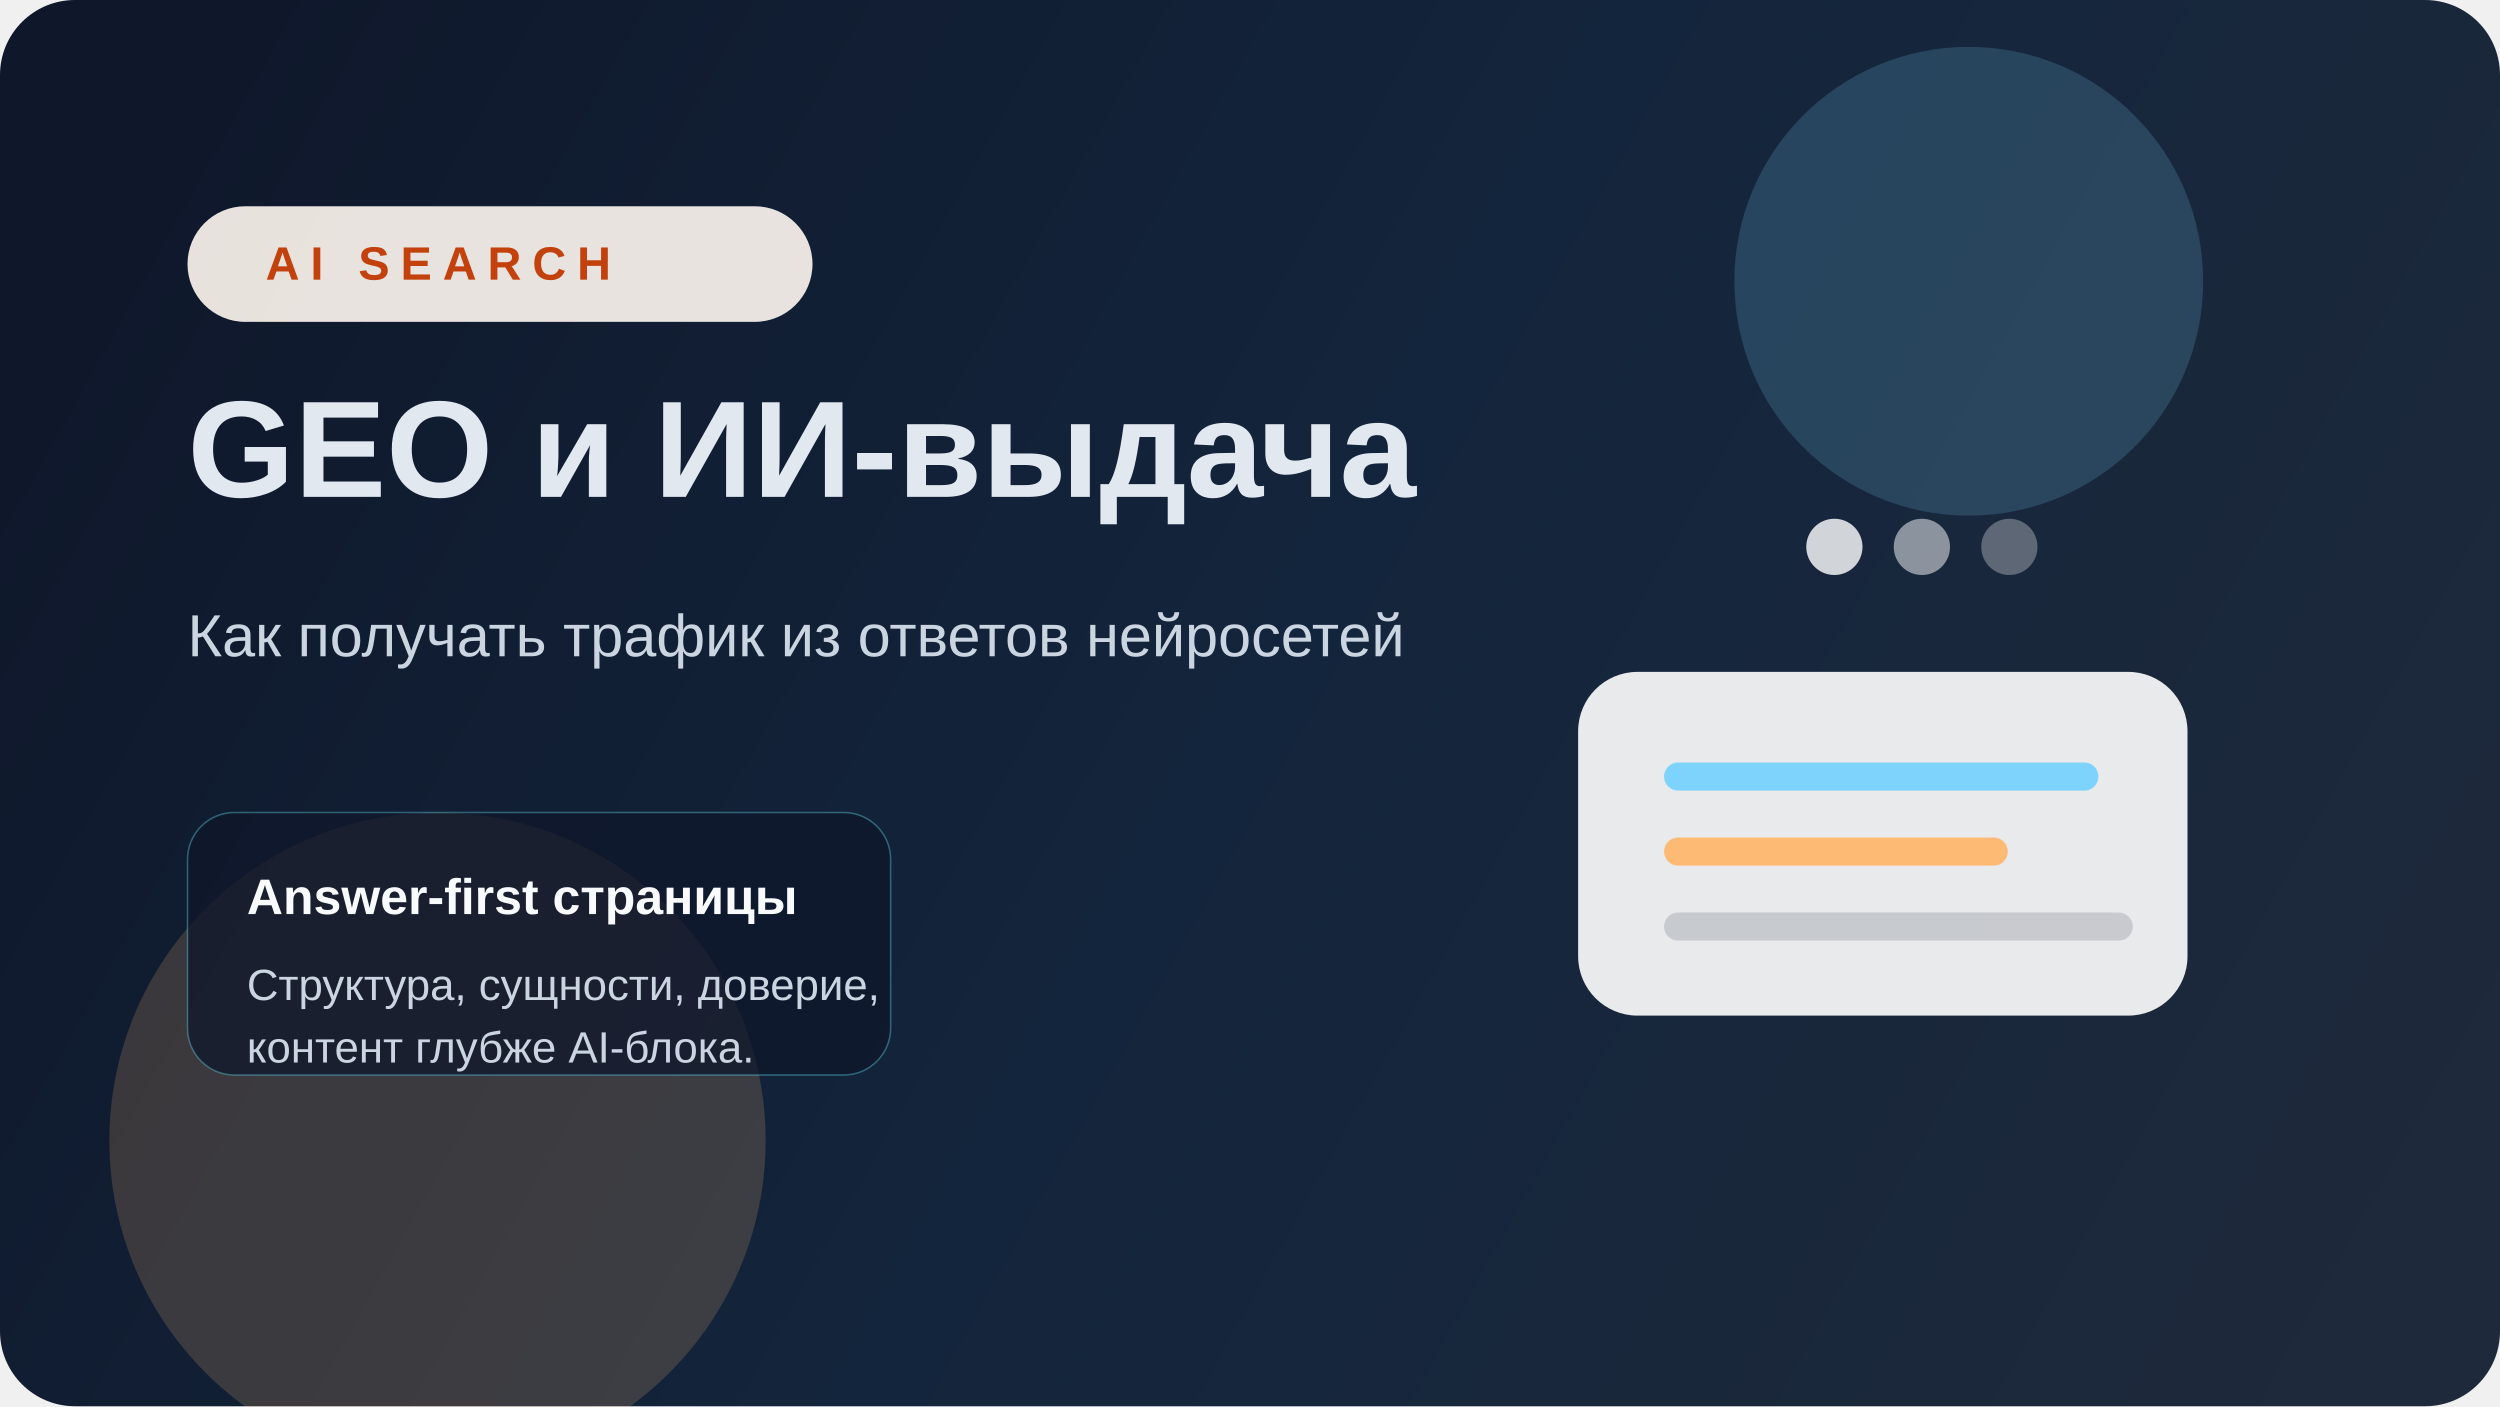
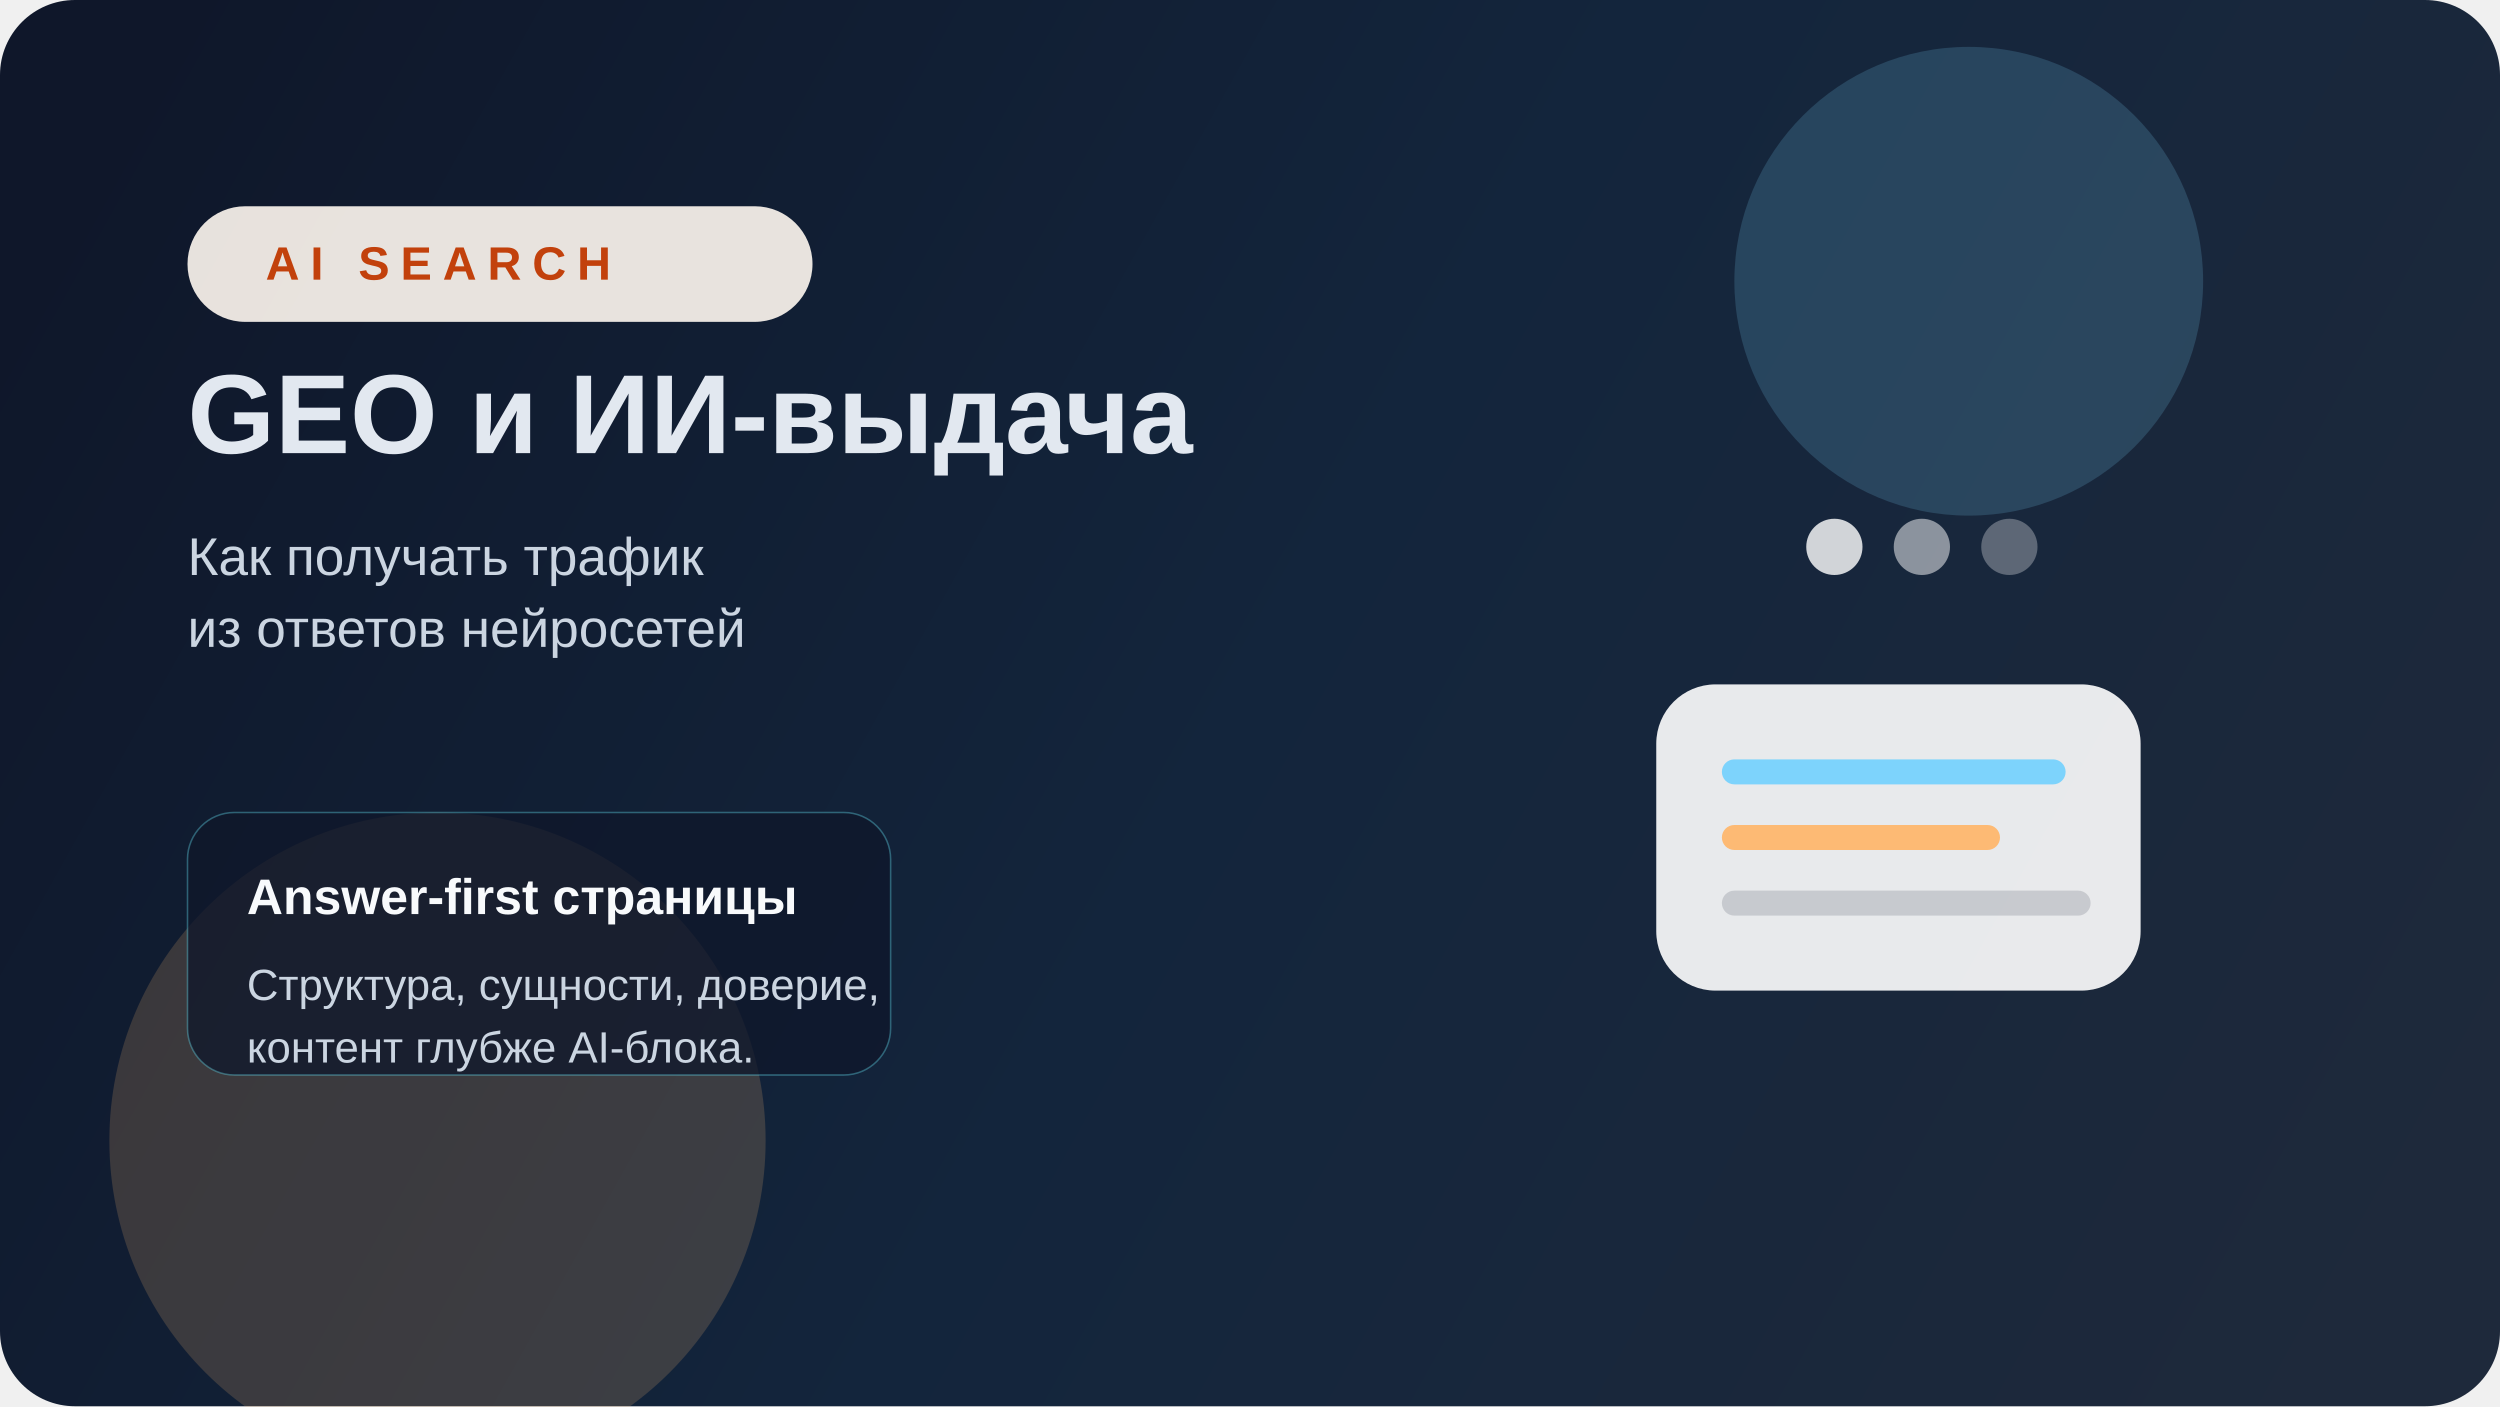
<svg xmlns="http://www.w3.org/2000/svg" width="1600" height="900" viewBox="0 0 1600 900" fill="none">
  <rect width="1600" height="900" rx="48" fill="url(#bg)" />
  <circle cx="1260" cy="180" r="150" fill="#7DD3FC" fill-opacity="0.18" />
  <circle cx="280" cy="730" r="210" fill="#FDBA74" fill-opacity="0.18" />
  <rect x="120" y="132" width="400" height="74" rx="37" fill="#FFF8F1" fill-opacity="0.9" />
  <text x="170" y="179" fill="#C2410C" font-family="Arial, sans-serif" font-size="30" font-weight="700" letter-spacing="7">AI SEARCH</text>
-   <text x="120" y="318" fill="#E2E8F0" font-family="Arial, sans-serif" font-size="88" font-weight="700">GEO и ИИ-выдача</text>
-   <text x="120" y="420" fill="#CBD5E1" font-family="Arial, sans-serif" font-size="38">Как получать трафик из ответов нейросетей</text>
+   <text x="120" y="290" fill="#E2E8F0" font-family="Arial, sans-serif" font-size="72" font-weight="700">GEO и ИИ-выдача</text>
+   <text x="120" y="368" fill="#CBD5E1" font-family="Arial, sans-serif" font-size="34">Как получать трафик</text>
+   <text x="120" y="414" fill="#CBD5E1" font-family="Arial, sans-serif" font-size="34">из ответов нейросетей</text>
  <rect x="120" y="520" width="450" height="168" rx="30" fill="#0F172A" fill-opacity="0.76" stroke="#67E8F9" stroke-opacity="0.35" />
  <text x="158" y="585" fill="#F8FAFC" font-family="Arial, sans-serif" font-size="32" font-weight="700">Answer-first страницы</text>
  <text x="158" y="640" fill="#CBD5E1" font-family="Arial, sans-serif" font-size="28">Структура, сущности, доверие,</text>
  <text x="158" y="680" fill="#CBD5E1" font-family="Arial, sans-serif" font-size="28">контент глубже AI-блока.</text>
-   <rect x="1010" y="430" width="390" height="220" rx="38" fill="#FFFFFF" fill-opacity="0.9" />
-   <rect x="1065" y="488" width="278" height="18" rx="9" fill="#7DD3FC" />
-   <rect x="1065" y="536" width="220" height="18" rx="9" fill="#FDBA74" />
-   <rect x="1065" y="584" width="300" height="18" rx="9" fill="#0F172A" fill-opacity="0.15" />
+   <rect x="1060" y="438" width="310" height="196" rx="38" fill="#FFFFFF" fill-opacity="0.9" />
+   <rect x="1102" y="486" width="220" height="16" rx="8" fill="#7DD3FC" />
+   <rect x="1102" y="528" width="178" height="16" rx="8" fill="#FDBA74" />
+   <rect x="1102" y="570" width="236" height="16" rx="8" fill="#0F172A" fill-opacity="0.15" />
  <circle cx="1174" cy="350" r="18" fill="#FFFFFF" fill-opacity="0.8" />
  <circle cx="1230" cy="350" r="18" fill="#FFFFFF" fill-opacity="0.5" />
  <circle cx="1286" cy="350" r="18" fill="#FFFFFF" fill-opacity="0.3" />
  <defs>
    <linearGradient id="bg" x1="84" y1="54" x2="1514" y2="852" gradientUnits="userSpaceOnUse">
      <stop stop-color="#0F172A" />
      <stop offset="0.5" stop-color="#13253C" />
      <stop offset="1" stop-color="#1E293B" />
    </linearGradient>
  </defs>
</svg>
